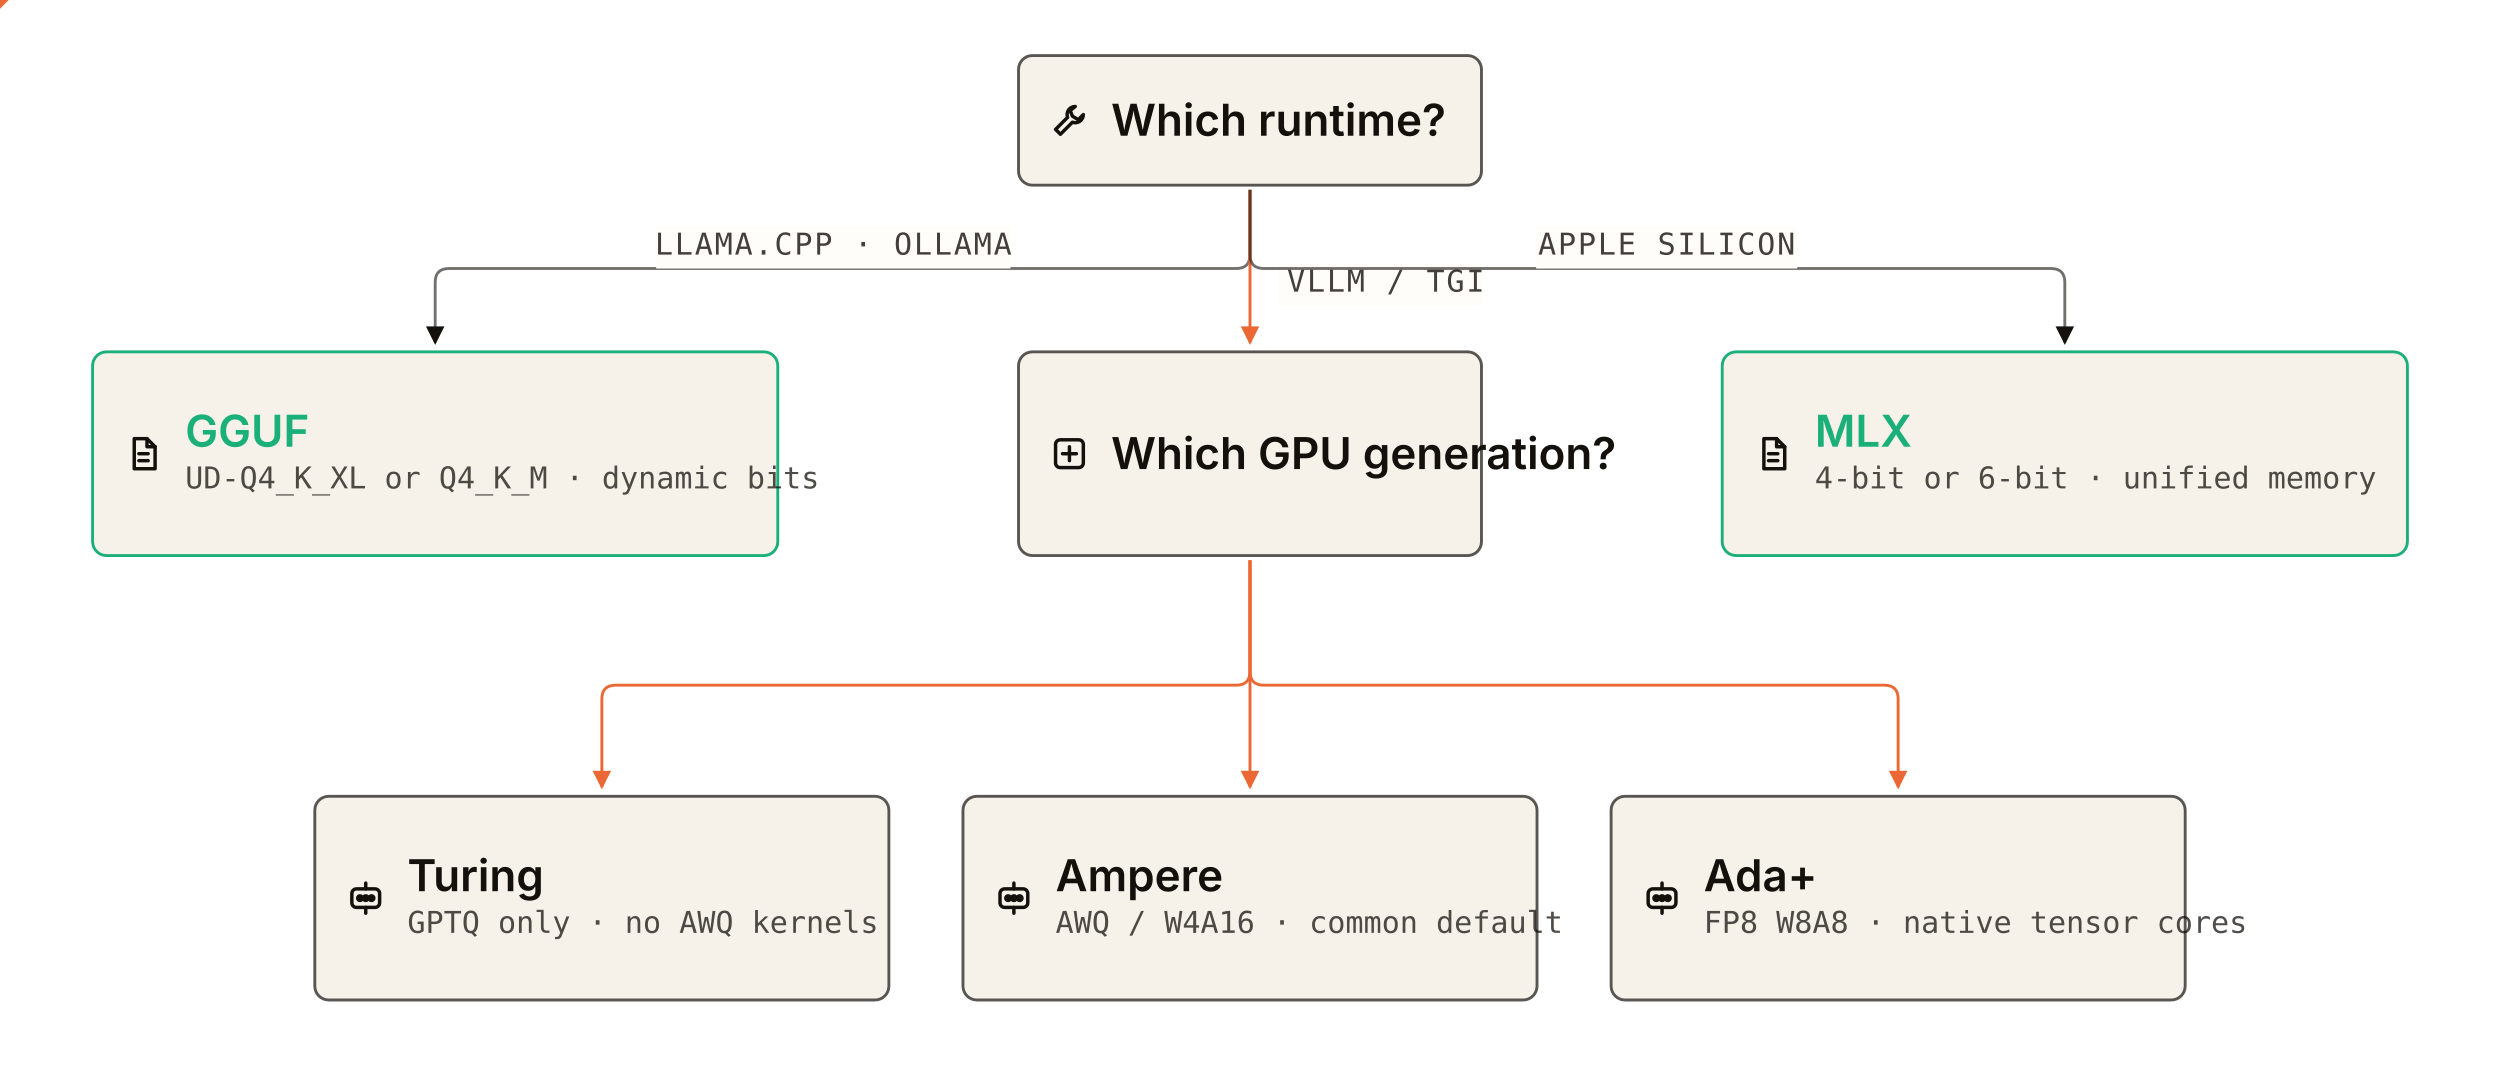
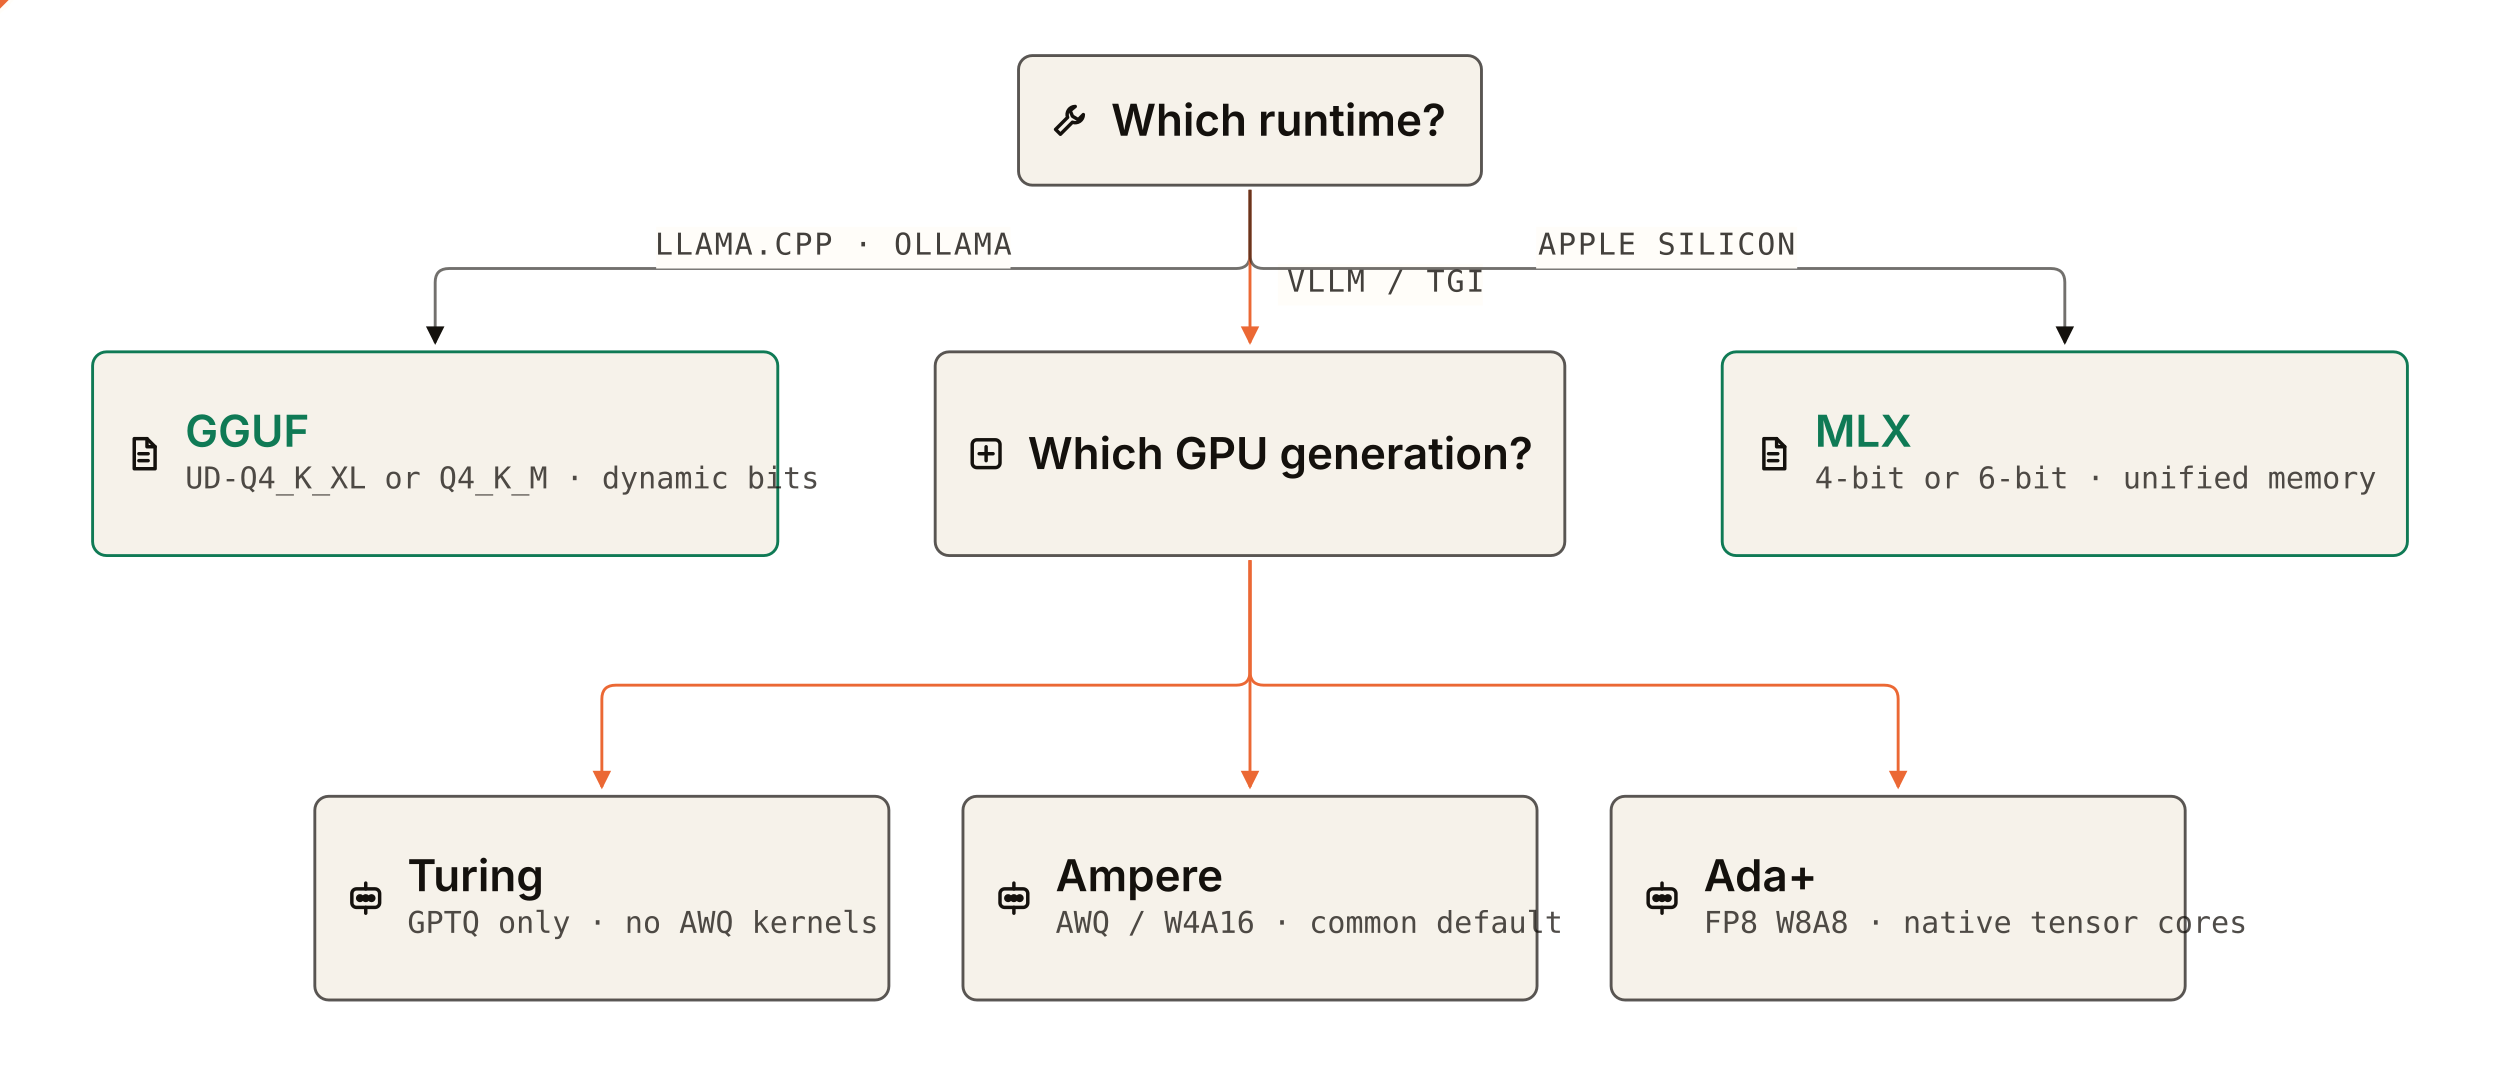
<svg xmlns="http://www.w3.org/2000/svg" viewBox="0 0 1080 460" width="1080" height="460" color="#14110d" font-family="ui-sans-serif, system-ui, -apple-system, 'Segoe UI', Inter, Helvetica, Arial, sans-serif" role="img" aria-label="Decision tree. Which runtime: llama.cpp or Ollama lead to GGUF (UD-Q4_K_XL or Q4_K_M, dynamic bits per layer); Apple Silicon leads to MLX (4-bit or 6-bit, unified memory); vLLM or TGI lead to a second question, which GPU generation: Turing takes GPTQ only with no AWQ kernels, Ampere takes AWQ or W4A16 as the common default, Ada and later take FP8 W8A8 on native FP8 tensor cores.">
  <style>text{user-select:none}</style>
  <g transform="translate(0,0)">
    <defs>
      <marker id="qd-head" markerWidth="8" markerHeight="8" refX="7" refY="4" orient="auto-start-reverse" markerUnits="userSpaceOnUse">
        <path d="M0,0 L8,4 L0,8 z" fill="currentColor" />
      </marker>
      <marker id="qd-head-accent" markerWidth="8" markerHeight="8" refX="7" refY="4" orient="auto-start-reverse" markerUnits="userSpaceOnUse">
-         <path d="M0,0 L8,4 L0,8 z" fill="#1baf7a" />
+         <path d="M0,0 L8,4 L0,8 z" fill="#0f7a55" />
      </marker>
      <marker id="qd-head-request" markerWidth="8" markerHeight="8" refX="7" refY="4" orient="auto-start-reverse" markerUnits="userSpaceOnUse">
        <path d="M0,0 L8,4 L0,8 z" fill="#2a78d6" />
      </marker>
      <marker id="qd-head-response" markerWidth="8" markerHeight="8" refX="7" refY="4" orient="auto-start-reverse" markerUnits="userSpaceOnUse">
-         <path d="M0,0 L8,4 L0,8 z" fill="#1baf7a" />
+         <path d="M0,0 L8,4 L0,8 z" fill="#0f7a55" />
      </marker>
      <marker id="qd-head-change" markerWidth="8" markerHeight="8" refX="7" refY="4" orient="auto-start-reverse" markerUnits="userSpaceOnUse">
        <path d="M0,0 L8,4 L0,8 z" fill="#eb6834" />
      </marker>
    </defs>
    <g data-uipack="node">
      <rect x="440" y="24" width="200" height="56" rx="6" fill="#f6f2ea" stroke="currentColor" stroke-opacity="0.7" stroke-width="1.25" />
      <g transform="translate(454, 44)" fill="none" stroke="currentColor" stroke-width="1.5" stroke-linecap="round" stroke-linejoin="round">
        <path d="M10.5 2a3.5 3.5 0 0 0-3.3 4.7L2 11.9l2.1 2.1 5.2-5.2A3.5 3.5 0 0 0 14 5.5L11.8 7.7 9.3 6.2l-1-2.4z" />
      </g>
      <text x="480" y="58.65" text-anchor="start" font-size="19" font-weight="600" fill="currentColor">Which runtime?</text>
    </g>
    <path data-uipack="connector" d="M540,82 L540,110 Q540,116 534,116 L194,116 Q188,116 188,122 L188,148" fill="none" stroke="currentColor" stroke-opacity="0.6" stroke-width="1.25" marker-end="url(#qd-head)" />
    <g data-uipack="label">
      <rect x="283.46" y="98" width="153.08" height="18" fill="#fffdf9" />
      <text x="360" y="110" text-anchor="middle" font-size="13" font-family="ui-monospace, SFMono-Regular, Menlo, Consolas, monospace" letter-spacing=".06em" fill="currentColor" fill-opacity="0.8">LLAMA.CPP · OLLAMA</text>
    </g>
    <g data-uipack="packet">
      <circle cx="0" cy="0" r="4" fill="currentColor" stroke="#fffdf9" stroke-width="1.5" />
      <animateMotion dur="2s" begin="0s" repeatCount="indefinite" path="M540,82 L540,110 Q540,116 534,116 L194,116 Q188,116 188,122 L188,140" calcMode="linear" />
    </g>
    <path data-uipack="connector" data-kind="change" d="M540,82 L540,148" fill="none" stroke="#eb6834" stroke-opacity="1" stroke-width="1.25" marker-end="url(#qd-head-change)" />
    <g data-uipack="label">
      <rect x="552" y="114" width="88.6" height="18" fill="#fffdf9" />
      <text x="556" y="126" text-anchor="start" font-size="13" font-family="ui-monospace, SFMono-Regular, Menlo, Consolas, monospace" letter-spacing=".06em" fill="currentColor" fill-opacity="0.8">VLLM / TGI</text>
    </g>
    <g data-uipack="packet" data-kind="change">
      <path d="M0,-4.8 L4.8,0 L0,4.8 L-4.8,0 Z" fill="#eb6834" stroke="#fffdf9" stroke-width="1.5" />
      <animateMotion dur="1.4s" begin="-0.4s" repeatCount="indefinite" path="M540,82 L540,140" calcMode="linear" />
    </g>
    <path data-uipack="connector" d="M540,82 L540,110 Q540,116 546,116 L886,116 Q892,116 892,122 L892,148" fill="none" stroke="currentColor" stroke-opacity="0.6" stroke-width="1.25" marker-end="url(#qd-head)" />
    <g data-uipack="label">
      <rect x="663.61" y="98" width="112.78" height="18" fill="#fffdf9" />
      <text x="720" y="110" text-anchor="middle" font-size="13" font-family="ui-monospace, SFMono-Regular, Menlo, Consolas, monospace" letter-spacing=".06em" fill="currentColor" fill-opacity="0.8">APPLE SILICON</text>
    </g>
    <g data-uipack="packet">
      <circle cx="0" cy="0" r="4" fill="currentColor" stroke="#fffdf9" stroke-width="1.5" />
      <animateMotion dur="2s" begin="-1s" repeatCount="indefinite" path="M540,82 L540,110 Q540,116 546,116 L886,116 Q892,116 892,122 L892,140" calcMode="linear" />
    </g>
    <g data-uipack="node">
-       <rect x="40" y="152" width="296" height="88" rx="6" fill="#f6f2ea" stroke="#1baf7a" stroke-opacity="1" stroke-width="1.25" />
+       <rect x="40" y="152" width="296" height="88" rx="6" fill="#f6f2ea" stroke="#0f7a55" stroke-opacity="1" stroke-width="1.25" />
      <g transform="translate(54, 188)" fill="none" stroke="currentColor" stroke-width="1.5" stroke-linecap="round" stroke-linejoin="round">
        <path d="M4 1.5h5.5L13 5v9.5H4z" />
        <path d="M9.5 1.5V5H13M6 8h4M6 11h4" />
      </g>
-       <text x="80" y="193" text-anchor="start" font-size="19" font-weight="600" fill="#1baf7a">GGUF</text>
+       <text x="80" y="193" text-anchor="start" font-size="19" font-weight="600" fill="#0f7a55">GGUF</text>
      <text x="80" y="211" text-anchor="start" font-size="13" font-family="ui-monospace, SFMono-Regular, Menlo, Consolas, monospace" fill="currentColor" fill-opacity="0.75">UD-Q4_K_XL or Q4_K_M · dynamic bits</text>
    </g>
    <g data-uipack="node">
-       <rect x="440" y="152" width="200" height="88" rx="6" fill="#f6f2ea" stroke="currentColor" stroke-opacity="0.7" stroke-width="1.25" />
-       <g transform="translate(454, 188)" fill="none" stroke="currentColor" stroke-width="1.5" stroke-linecap="round" stroke-linejoin="round">
+       <rect x="404" y="152" width="272" height="88" rx="6" fill="#f6f2ea" stroke="currentColor" stroke-opacity="0.7" stroke-width="1.25" />
+       <g transform="translate(418, 188)" fill="none" stroke="currentColor" stroke-width="1.5" stroke-linecap="round" stroke-linejoin="round">
        <rect x="2" y="2" width="12" height="12" rx="2" />
        <path d="M5 8h6M8 5v6" />
      </g>
-       <text x="480" y="202.65" text-anchor="start" font-size="19" font-weight="600" fill="currentColor">Which GPU generation?</text>
+       <text x="444" y="202.65" text-anchor="start" font-size="19" font-weight="600" fill="currentColor">Which GPU generation?</text>
    </g>
    <g data-uipack="node">
-       <rect x="744" y="152" width="296" height="88" rx="6" fill="#f6f2ea" stroke="#1baf7a" stroke-opacity="1" stroke-width="1.25" />
+       <rect x="744" y="152" width="296" height="88" rx="6" fill="#f6f2ea" stroke="#0f7a55" stroke-opacity="1" stroke-width="1.25" />
      <g transform="translate(758, 188)" fill="none" stroke="currentColor" stroke-width="1.5" stroke-linecap="round" stroke-linejoin="round">
        <path d="M4 1.5h5.5L13 5v9.5H4z" />
        <path d="M9.5 1.5V5H13M6 8h4M6 11h4" />
      </g>
-       <text x="784" y="193" text-anchor="start" font-size="19" font-weight="600" fill="#1baf7a">MLX</text>
+       <text x="784" y="193" text-anchor="start" font-size="19" font-weight="600" fill="#0f7a55">MLX</text>
      <text x="784" y="211" text-anchor="start" font-size="13" font-family="ui-monospace, SFMono-Regular, Menlo, Consolas, monospace" fill="currentColor" fill-opacity="0.75">4-bit or 6-bit · unified memory</text>
    </g>
    <g>
      <path data-uipack="connector" data-kind="change" d="M540,242 L540,290 Q540,296 534,296 L266,296 Q260,296 260,302 L260,340" fill="none" stroke="#eb6834" stroke-opacity="1" stroke-width="1.25" marker-end="url(#qd-head-change)" />
      <g data-uipack="packet" data-kind="change">
        <path d="M0,-4.8 L4.8,0 L0,4.8 L-4.8,0 Z" fill="#eb6834" stroke="#fffdf9" stroke-width="1.5" />
        <animateMotion dur="1.8s" begin="0s" repeatCount="indefinite" path="M540,242 L540,290 Q540,296 534,296 L266,296 Q260,296 260,302 L260,332" calcMode="linear" />
      </g>
    </g>
    <g>
      <path data-uipack="connector" data-kind="change" d="M540,242 L540,296 L540,296 L540,340" fill="none" stroke="#eb6834" stroke-opacity="1" stroke-width="1.25" marker-end="url(#qd-head-change)" />
      <g data-uipack="packet" data-kind="change">
        <path d="M0,-4.8 L4.8,0 L0,4.8 L-4.8,0 Z" fill="#eb6834" stroke="#fffdf9" stroke-width="1.5" />
        <animateMotion dur="1.8s" begin="-0.6s" repeatCount="indefinite" path="M540,242 L540,296 L540,296 L540,332" calcMode="linear" />
      </g>
    </g>
    <g>
      <path data-uipack="connector" data-kind="change" d="M540,242 L540,290 Q540,296 546,296 L814,296 Q820,296 820,302 L820,340" fill="none" stroke="#eb6834" stroke-opacity="1" stroke-width="1.25" marker-end="url(#qd-head-change)" />
      <g data-uipack="packet" data-kind="change">
        <path d="M0,-4.8 L4.8,0 L0,4.8 L-4.8,0 Z" fill="#eb6834" stroke="#fffdf9" stroke-width="1.5" />
        <animateMotion dur="1.8s" begin="-1.2s" repeatCount="indefinite" path="M540,242 L540,290 Q540,296 546,296 L814,296 Q820,296 820,302 L820,332" calcMode="linear" />
      </g>
    </g>
    <g data-uipack="node">
      <rect x="136" y="344" width="248" height="88" rx="6" fill="#f6f2ea" stroke="currentColor" stroke-opacity="0.7" stroke-width="1.25" />
      <g transform="translate(150, 380)" fill="none" stroke="currentColor" stroke-width="1.5" stroke-linecap="round" stroke-linejoin="round">
        <rect x="2" y="4" width="12" height="8" rx="2" />
        <circle cx="5.5" cy="8" r="1" fill="currentColor" />
        <circle cx="8" cy="8" r="1" fill="currentColor" />
        <circle cx="10.5" cy="8" r="1" fill="currentColor" />
        <path d="M8 1.5V4M8 12v2.5" />
      </g>
      <text x="176" y="385" text-anchor="start" font-size="19" font-weight="600" fill="currentColor">Turing</text>
      <text x="176" y="403" text-anchor="start" font-size="13" font-family="ui-monospace, SFMono-Regular, Menlo, Consolas, monospace" fill="currentColor" fill-opacity="0.75">GPTQ only · no AWQ kernels</text>
    </g>
    <g data-uipack="node">
      <rect x="416" y="344" width="248" height="88" rx="6" fill="#f6f2ea" stroke="currentColor" stroke-opacity="0.7" stroke-width="1.25" />
      <g transform="translate(430, 380)" fill="none" stroke="currentColor" stroke-width="1.5" stroke-linecap="round" stroke-linejoin="round">
        <rect x="2" y="4" width="12" height="8" rx="2" />
        <circle cx="5.5" cy="8" r="1" fill="currentColor" />
        <circle cx="8" cy="8" r="1" fill="currentColor" />
        <circle cx="10.5" cy="8" r="1" fill="currentColor" />
        <path d="M8 1.5V4M8 12v2.5" />
      </g>
      <text x="456" y="385" text-anchor="start" font-size="19" font-weight="600" fill="currentColor">Ampere</text>
      <text x="456" y="403" text-anchor="start" font-size="13" font-family="ui-monospace, SFMono-Regular, Menlo, Consolas, monospace" fill="currentColor" fill-opacity="0.75">AWQ / W4A16 · common default</text>
    </g>
    <g data-uipack="node">
      <rect x="696" y="344" width="248" height="88" rx="6" fill="#f6f2ea" stroke="currentColor" stroke-opacity="0.7" stroke-width="1.25" />
      <g transform="translate(710, 380)" fill="none" stroke="currentColor" stroke-width="1.5" stroke-linecap="round" stroke-linejoin="round">
        <rect x="2" y="4" width="12" height="8" rx="2" />
        <circle cx="5.5" cy="8" r="1" fill="currentColor" />
        <circle cx="8" cy="8" r="1" fill="currentColor" />
        <circle cx="10.5" cy="8" r="1" fill="currentColor" />
        <path d="M8 1.5V4M8 12v2.5" />
      </g>
      <text x="736" y="385" text-anchor="start" font-size="19" font-weight="600" fill="currentColor">Ada+</text>
      <text x="736" y="403" text-anchor="start" font-size="13" font-family="ui-monospace, SFMono-Regular, Menlo, Consolas, monospace" fill="currentColor" fill-opacity="0.75">FP8 W8A8 · native tensor cores</text>
    </g>
  </g>
</svg>
